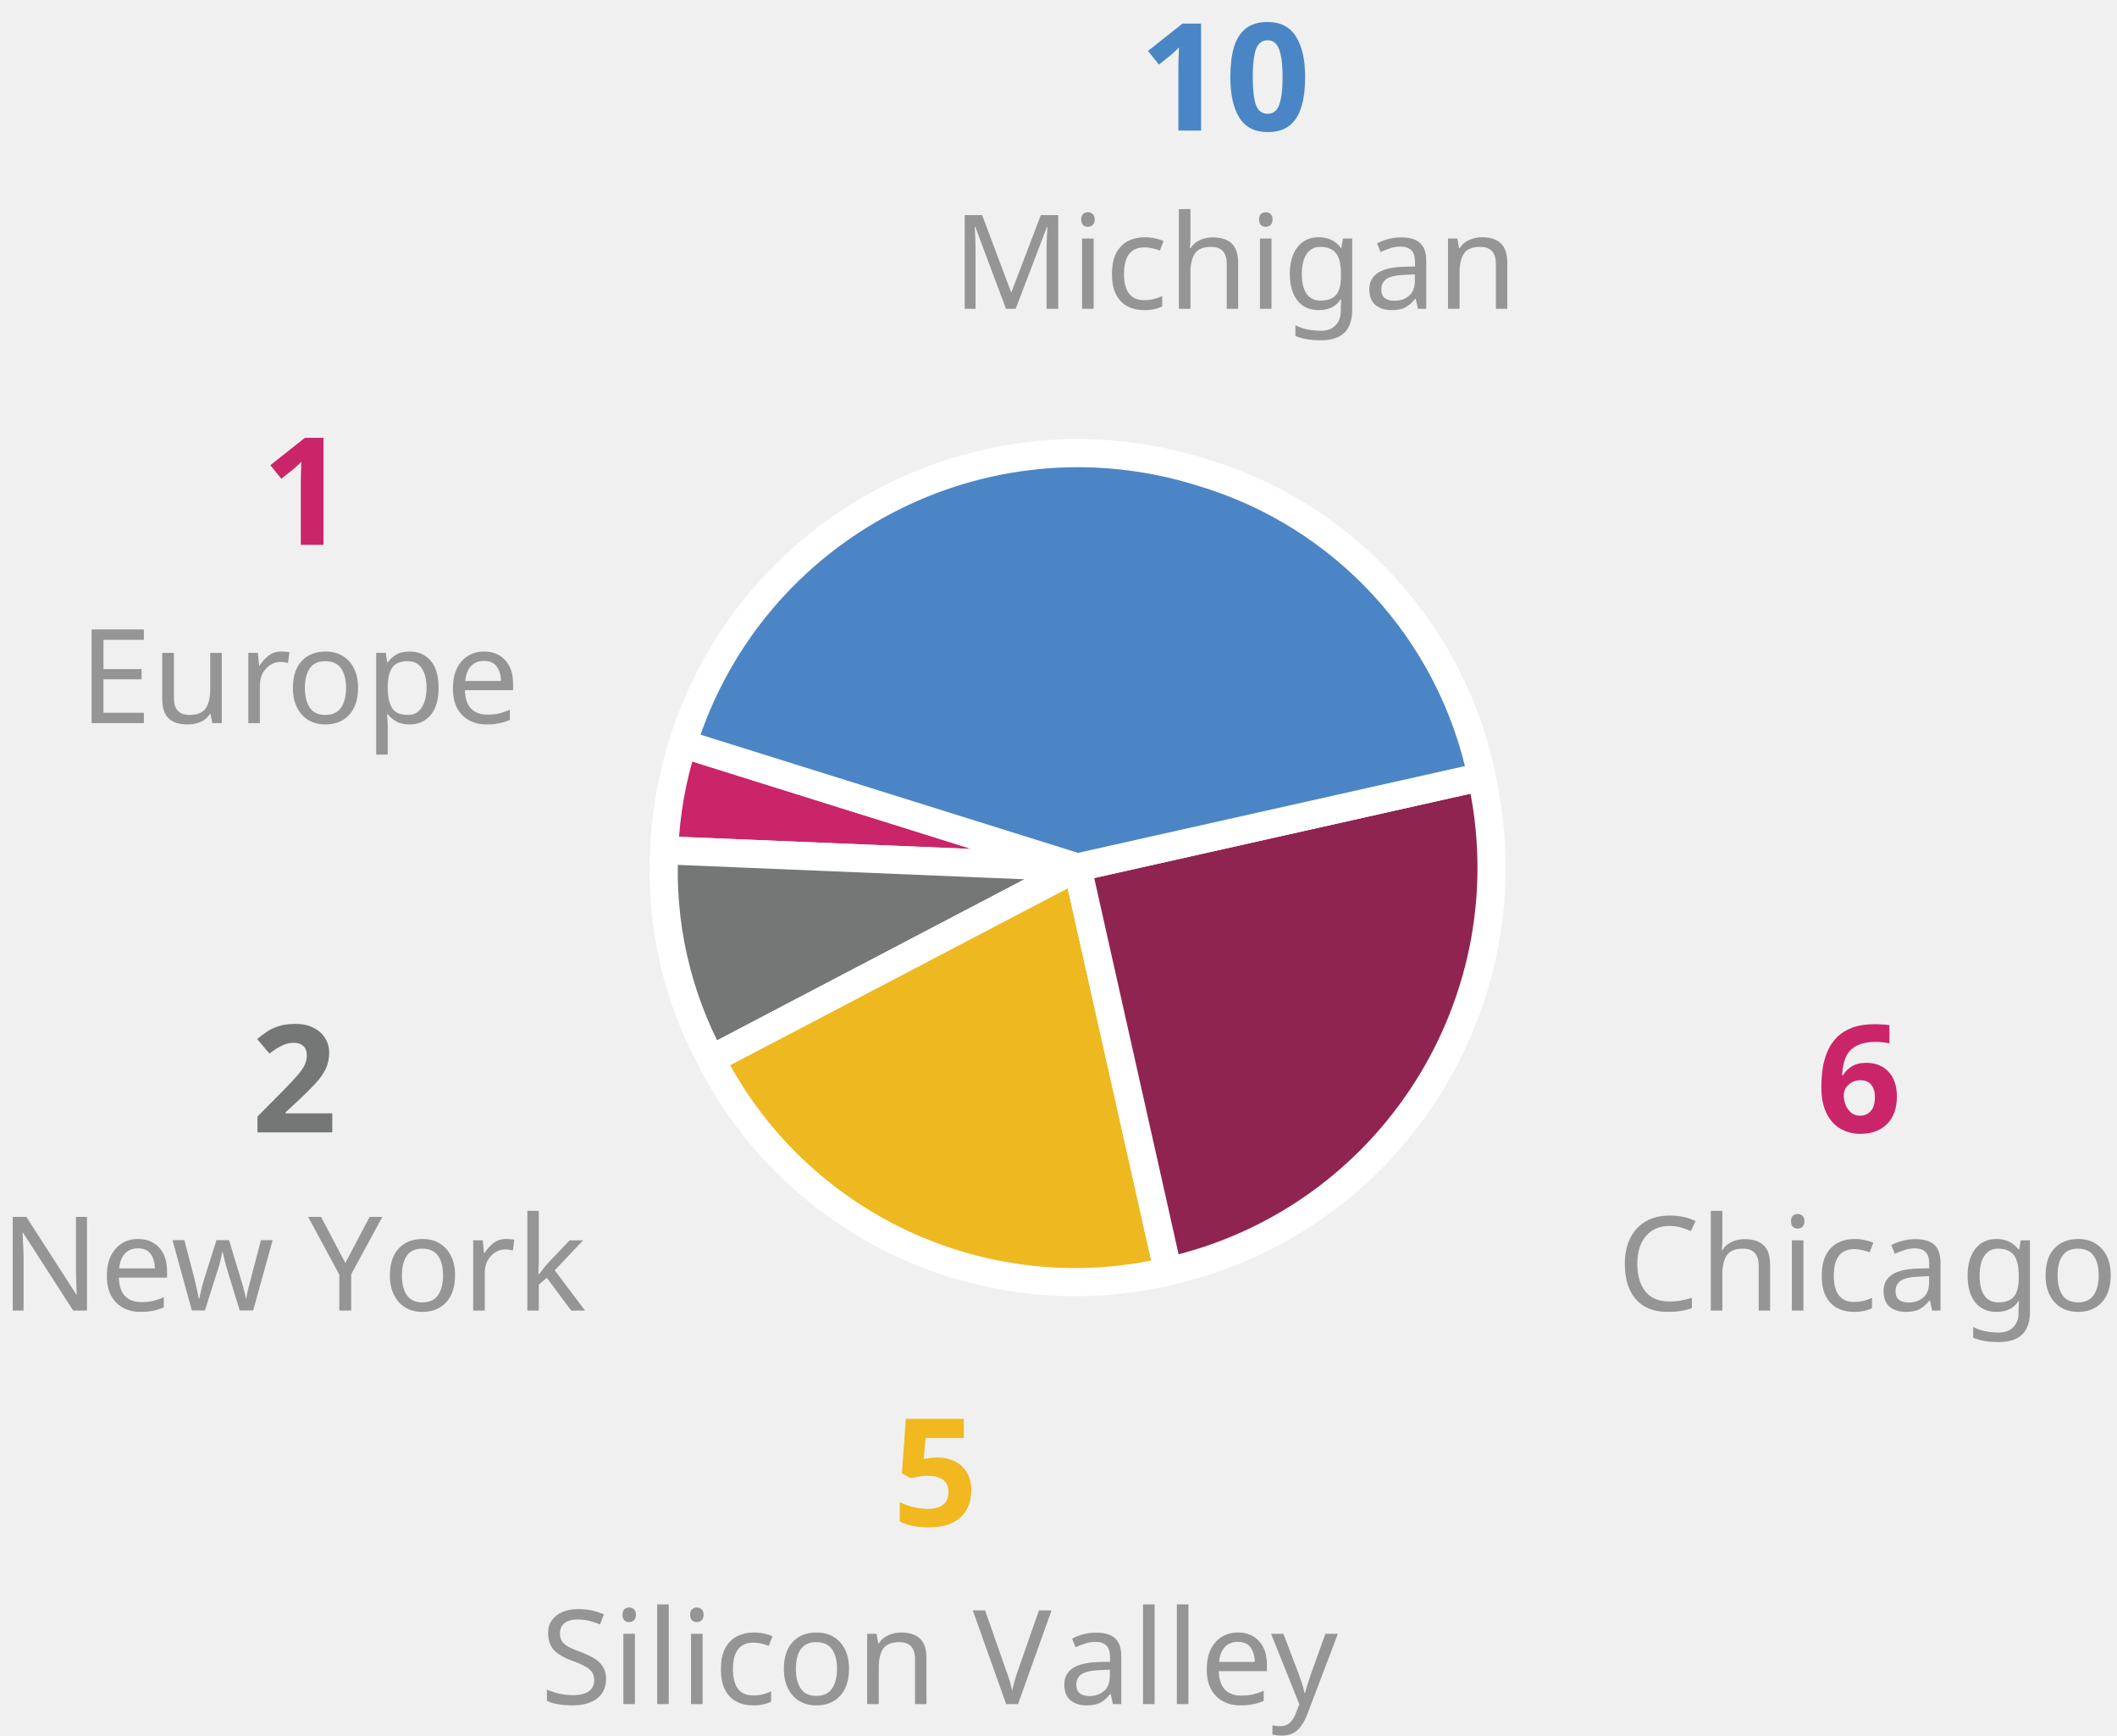
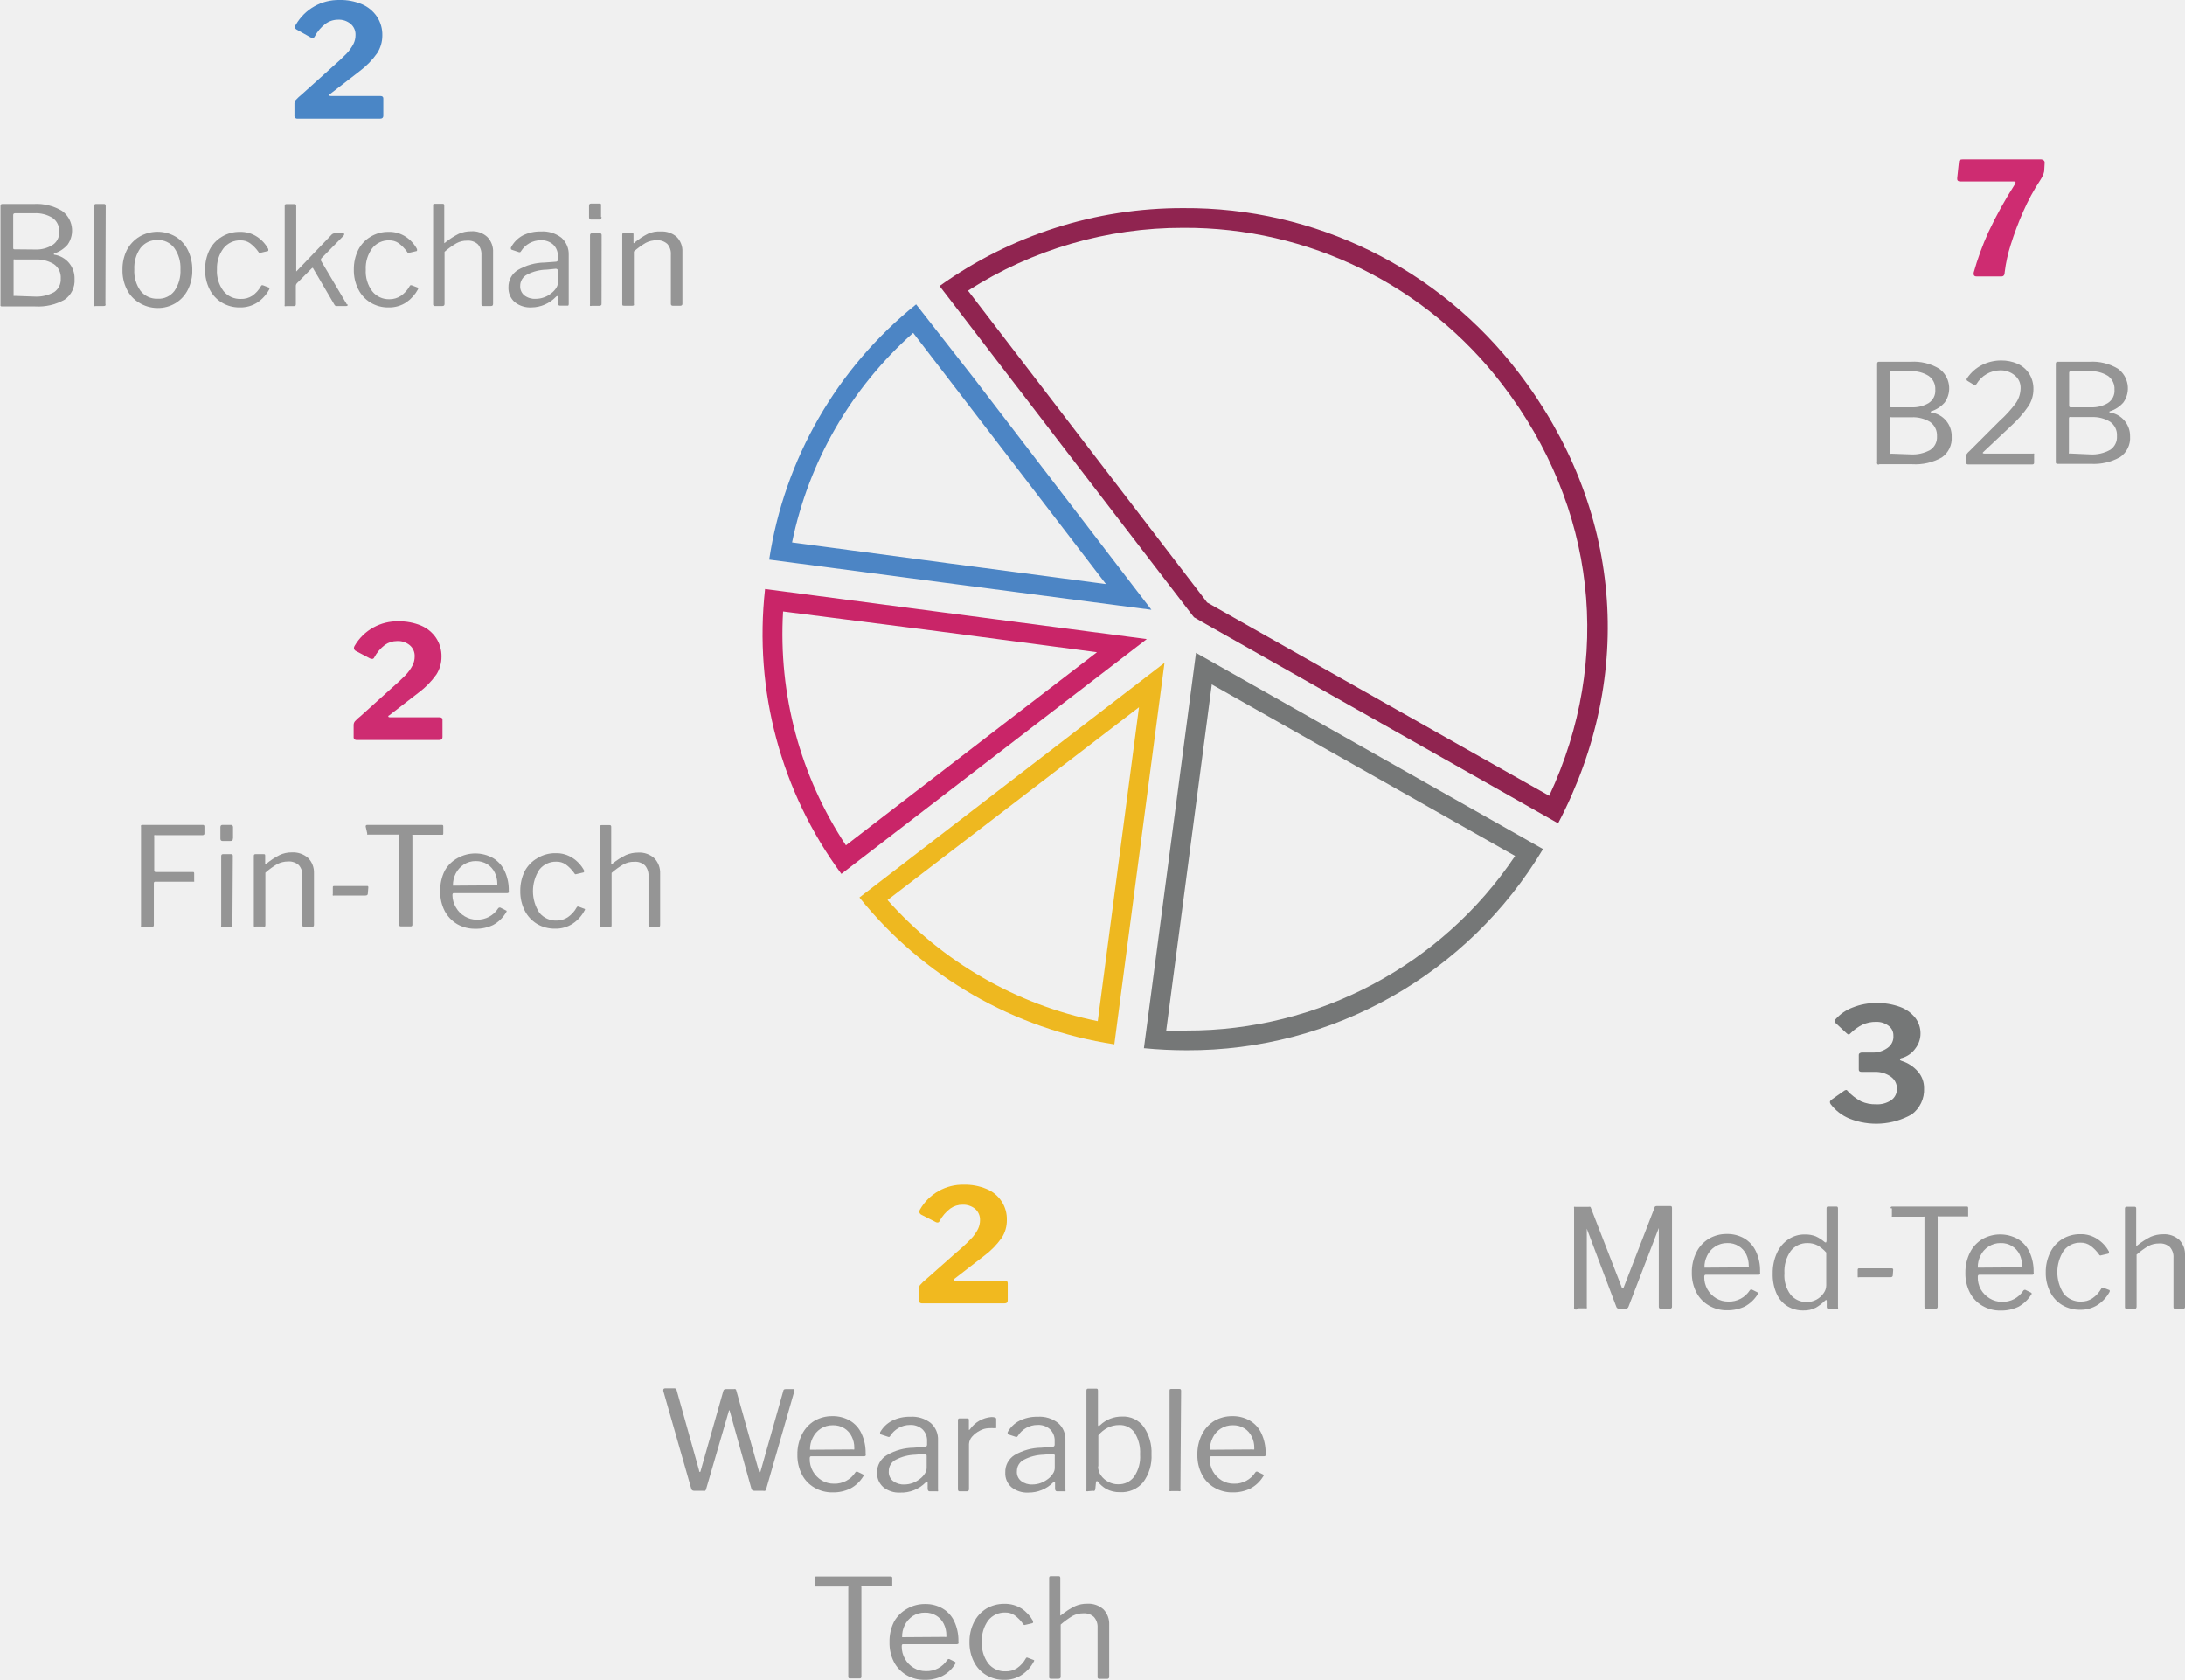
- <svg xmlns="http://www.w3.org/2000/svg" viewBox="0 0 225.96 185.23">
+ <svg xmlns="http://www.w3.org/2000/svg" viewBox="0 0 221.57 170.34">
  <defs>
-     <style>.cls-1{fill:#c92568;}.cls-1,.cls-2,.cls-3,.cls-4,.cls-5{stroke:#fff;stroke-miterlimit:10;stroke-width:3px;}.cls-11,.cls-2{fill:#757777;}.cls-3{fill:#eeb820;}.cls-4{fill:#902450;}.cls-5{fill:#4c85c5;}.cls-11,.cls-13,.cls-6,.cls-7,.cls-8,.cls-9{isolation:isolate;}.cls-11,.cls-13,.cls-7,.cls-9{font-size:16px;font-family:LibreFranklin-Bold, Libre Franklin;font-weight:700;}.cls-7{fill:#4a86c6;}.cls-8{font-size:14px;fill:#959595;font-family:LibreFranklin-Regular, Libre Franklin;}.cls-9{fill:#ca2569;}.cls-10{letter-spacing:-0.01em;}.cls-12{letter-spacing:-0.11em;}.cls-13{fill:#f1b91f;}.cls-14{letter-spacing:-0.06em;}.cls-15{letter-spacing:-0.01em;}</style>
+     <style>.cls-1{fill:#4c85c5;}.cls-2{fill:#c92568;}.cls-3{fill:#eeb820;}.cls-4{fill:#757777;}.cls-5{fill:#902450;}.cls-6{fill:#4a86c6;}.cls-7{fill:#959595;}.cls-8{fill:#ce2c71;}.cls-9{fill:#f1b91f;}</style>
  </defs>
  <g id="Layer_2" data-name="Layer 2">
    <g id="Layer_1-2" data-name="Layer 1">
-       <path class="cls-1" d="M115,92.58,70.9,90.75a41.79,41.79,0,0,1,2-11.36Z" />
-       <path class="cls-2" d="M115,92.58,75.9,113.07a42.3,42.3,0,0,1-5-22.32Z" />
-       <path class="cls-3" d="M115,92.58l9.67,43.11A43.61,43.61,0,0,1,75.9,113.07Z" />
-       <path class="cls-4" d="M115,92.58l43.12-9.67a44.18,44.18,0,0,1-33.45,52.78h0Z" />
-       <path class="cls-5" d="M115,92.58,72.87,79.39a44.19,44.19,0,0,1,55.36-29,43.1,43.1,0,0,1,29.93,32.51Z" />
-       <g class="cls-6">
-         <text class="cls-7" transform="translate(121.59 13.94)">10</text>
-         <text class="cls-8" transform="translate(101.61 32.96)">Michigan</text>
-       </g>
-       <g class="cls-6">
-         <text class="cls-9" transform="translate(27.92 58.15)">1</text>
-         <text class="cls-8" transform="translate(8.42 77.18)">Eu<tspan class="cls-10" x="16.9" y="0">r</tspan>
-           <tspan x="22.08" y="0">ope</tspan>
-         </text>
-       </g>
-       <g class="cls-6">
-         <text class="cls-11" transform="translate(26.84 120.86)">2</text>
-         <text class="cls-8" transform="translate(0 139.88)">New <tspan class="cls-12" x="32.89" y="0">Y</tspan>
-           <tspan x="40.85" y="0">ork</tspan>
-         </text>
-       </g>
-       <g class="cls-6">
-         <text class="cls-13" transform="translate(95.25 162.86)">5</text>
-         <text class="cls-8" transform="translate(57.66 181.88)">Silicon <tspan class="cls-14" x="46.17" y="0">V</tspan>
-           <tspan x="55.3" y="0">alley</tspan>
-         </text>
-       </g>
-       <g class="cls-6">
-         <text class="cls-9" transform="translate(193.84 120.86)">6</text>
-         <text class="cls-8" transform="translate(172.57 139.88)">Chica<tspan class="cls-15" x="36.68" y="0">g</tspan>
-           <tspan x="45" y="0">o</tspan>
-         </text>
-       </g>
+       <path class="cls-1" d="M92.6,33.75l4.47,5.82,15.08,19.65L96,57.09,80.32,55A38.9,38.9,0,0,1,92.6,33.75m.3-2.89A41.1,41.1,0,0,0,78,56.74l17.76,2.34,21,2.75-18-23.48L92.9,30.86Z" />
+       <path class="cls-2" d="M79.41,62,95.08,64l16.16,2.13L103.6,72,85.78,85.71A38.84,38.84,0,0,1,79.41,62m-1.83-2.25a41,41,0,0,0,7.74,28.86l19.5-15,11.47-8.81-21-2.75L77.58,59.72Z" />
+       <path class="cls-2" d="M95.34,62.05l21,2.75-21-2.75Zm21,2.75-11.47,8.81,11.47-8.81Z" />
+       <path class="cls-3" d="M115.5,71.71l-4.18,31.83A38.86,38.86,0,0,1,90,91.26L115.5,71.71m2.62-4.53L87.15,91A41.06,41.06,0,0,0,113,105.89l5.09-38.71Z" />
+       <path class="cls-4" d="M122.87,69.39l30.77,17.4a40,40,0,0,1-33.31,17.7c-.68,0-1.37,0-2.07,0l4.61-35m-1.6-3.2L116,106.28c1.45.14,2.9.21,4.33.21a41.92,41.92,0,0,0,36.14-20.4l-35.2-19.9Z" />
+       <path class="cls-2" d="M121.27,66.19,116,106.28Z" />
+       <path class="cls-5" d="M120,23.1A40.43,40.43,0,0,1,152.35,39c9.5,12.38,11.22,27.82,4.75,41.69l-5.48-3.09L123.77,61.86l-1.09-.62-.27-.15-.47-.62-23.78-31A40.28,40.28,0,0,1,120,23.1m0-2A42.24,42.24,0,0,0,95.28,29l25.07,32.65.53.69.2.25h0l.61.35,1.09.62,27.86,15.75L158,83.48c7.91-15.08,6.45-32.05-4-45.69A42.39,42.39,0,0,0,120,21.1Z" />
+       <path class="cls-6" d="M33.57,6.9c.7-.61,1.22-1.1,1.57-1.46a4.37,4.37,0,0,0,.71-1,2,2,0,0,0,.2-.89,1.4,1.4,0,0,0-.51-1.14A1.86,1.86,0,0,0,34.27,2,2.14,2.14,0,0,0,33,2.42a3.92,3.92,0,0,0-1.09,1.29.21.21,0,0,1-.21.13.49.49,0,0,1-.23-.06L30.08,3a.34.34,0,0,1-.19-.29A.43.43,0,0,1,30,2.51,5,5,0,0,1,34.43,0,5.57,5.57,0,0,1,36.7.43a3.49,3.49,0,0,1,1.52,1.25,3.33,3.33,0,0,1,.55,1.92,3.31,3.31,0,0,1-.52,1.79,8.11,8.11,0,0,1-1.79,1.83l-3,2.32c-.06,0-.09.08-.09.11s.06.08.19.08h5c.21,0,.31.08.31.25v1.76c0,.19-.11.29-.32.29H30.22a.39.39,0,0,1-.28-.07.33.33,0,0,1-.08-.26V10.46a.55.55,0,0,1,.12-.31,5.44,5.44,0,0,1,.61-.57Z" />
+       <path class="cls-7" d="M.05,31a.17.17,0,0,1,0-.12v-10c0-.13.06-.2.18-.2H3.42a5,5,0,0,1,2.87.7,2.47,2.47,0,0,1,.57,3.42,3,3,0,0,1-1.39.91.06.06,0,0,0,0,.06s0,0,0,.05a2.41,2.41,0,0,1,2.09,2.48,2.34,2.34,0,0,1-1,2.08,5.43,5.43,0,0,1-3,.69H.17A.13.13,0,0,1,.05,31Zm3.55-5.7a3.1,3.1,0,0,0,1.66-.42A1.48,1.48,0,0,0,6,23.49a1.6,1.6,0,0,0-.67-1.4,3.24,3.24,0,0,0-1.86-.47H1.53c-.12,0-.19.06-.19.17v3.3c0,.13,0,.19.13.19Zm-.16,4.77a3.73,3.73,0,0,0,2.05-.45,1.55,1.55,0,0,0,.67-1.38,1.63,1.63,0,0,0-.7-1.46,3.33,3.33,0,0,0-1.86-.47H1.54a.3.3,0,0,0-.16,0,.2.2,0,0,0,0,.13v3.41a.28.28,0,0,0,0,.15.11.11,0,0,0,.1,0Z" />
+       <path class="cls-7" d="M10.69,30.79a.27.27,0,0,1,0,.19.32.32,0,0,1-.2.05H9.71a.22.22,0,0,1-.16,0,.21.21,0,0,1,0-.15v-10c0-.13.06-.2.17-.2h.84c.11,0,.16.07.16.19Z" />
+       <path class="cls-7" d="M14.1,30.69a3.24,3.24,0,0,1-1.24-1.35,4.24,4.24,0,0,1-.44-2,4.34,4.34,0,0,1,.45-2A3.51,3.51,0,0,1,14.13,24a3.65,3.65,0,0,1,3.69,0,3.32,3.32,0,0,1,1.24,1.38,4.43,4.43,0,0,1,.44,2,4.21,4.21,0,0,1-.45,2,3.35,3.35,0,0,1-1.25,1.36,3.45,3.45,0,0,1-1.84.49A3.58,3.58,0,0,1,14.1,30.69Zm3.59-1.19a3.53,3.53,0,0,0,.61-2.18,3.47,3.47,0,0,0-.63-2.18,2,2,0,0,0-1.7-.8,2.08,2.08,0,0,0-1.72.8,3.47,3.47,0,0,0-.63,2.18,3.4,3.4,0,0,0,.63,2.17,2.1,2.1,0,0,0,1.74.8A2,2,0,0,0,17.69,29.5Z" />
+       <path class="cls-7" d="M26.06,24a3.41,3.41,0,0,1,1.15,1.26l0,.11c0,.06,0,.09-.1.1l-.77.18,0,0s-.09,0-.14-.12a3.8,3.8,0,0,0-.86-.88,1.6,1.6,0,0,0-.94-.28,2.11,2.11,0,0,0-1.74.81A3.36,3.36,0,0,0,22,27.32a3.33,3.33,0,0,0,.66,2.19,2.15,2.15,0,0,0,1.75.8A2,2,0,0,0,25.57,30a2.92,2.92,0,0,0,.9-1,.19.19,0,0,1,.08-.08l.1,0,.6.23q.11,0,.06.18a3.71,3.71,0,0,1-1.19,1.33,3.13,3.13,0,0,1-1.81.51,3.4,3.4,0,0,1-1.82-.49,3.31,3.31,0,0,1-1.24-1.35,4.26,4.26,0,0,1-.45-2,4.36,4.36,0,0,1,.45-2A3.29,3.29,0,0,1,22.5,24a3.4,3.4,0,0,1,1.82-.49A3,3,0,0,1,26.06,24Z" />
+       <path class="cls-7" d="M35.26,30.91q0,.12-.15.12h-1A.29.29,0,0,1,34,31a.42.42,0,0,1-.11-.14l-2.12-3.62a.11.11,0,0,0-.06-.08.12.12,0,0,0-.1.05l-1.49,1.5A.4.4,0,0,0,30,29v1.8c0,.1,0,.16-.05.19a.32.32,0,0,1-.2.05h-.71a.25.25,0,0,1-.17,0,.21.21,0,0,1,0-.15v-10c0-.13.05-.2.15-.2h.86c.11,0,.16.07.16.19v6.49c0,.1,0,.14,0,.14s.06,0,.1-.08l3.45-3.6a.45.45,0,0,1,.3-.17h.85c.11,0,.17,0,.17.1a.35.35,0,0,1-.1.17l-2.21,2.25a.28.28,0,0,0-.06.13.25.25,0,0,0,0,.11l2.63,4.44S35.26,30.86,35.26,30.91Z" />
+       <path class="cls-7" d="M41.14,24a3.41,3.41,0,0,1,1.15,1.26l0,.11c0,.06,0,.09-.1.1l-.77.18,0,0s-.09,0-.14-.12a4,4,0,0,0-.86-.88,1.63,1.63,0,0,0-.95-.28,2.1,2.1,0,0,0-1.73.81,3.36,3.36,0,0,0-.65,2.17,3.33,3.33,0,0,0,.66,2.19,2.15,2.15,0,0,0,1.75.8A2.07,2.07,0,0,0,40.65,30a2.92,2.92,0,0,0,.9-1,.19.19,0,0,1,.08-.08l.1,0,.6.23q.11,0,.06.18a3.8,3.8,0,0,1-1.19,1.33,3.13,3.13,0,0,1-1.81.51,3.4,3.4,0,0,1-1.82-.49,3.31,3.31,0,0,1-1.24-1.35,4.26,4.26,0,0,1-.45-2,4.36,4.36,0,0,1,.45-2A3.23,3.23,0,0,1,37.58,24a3.39,3.39,0,0,1,1.81-.49A3,3,0,0,1,41.14,24Z" />
+       <path class="cls-7" d="M43.92,30.85v-10c0-.13,0-.19.15-.19h.83c.1,0,.15.06.15.17v3.74c0,.1,0,.12.12,0a7.75,7.75,0,0,1,1.36-.87,3.16,3.16,0,0,1,1.24-.25,2.21,2.21,0,0,1,1.65.58A2.07,2.07,0,0,1,50,25.6v5.21c0,.15-.06.22-.21.22H49a.16.16,0,0,1-.18-.18v-5a1.53,1.53,0,0,0-.36-1.08,1.45,1.45,0,0,0-1.1-.37,2.15,2.15,0,0,0-1.07.26,7.61,7.61,0,0,0-1.21.87v5.29c0,.14-.07.21-.22.21H44.1A.16.16,0,0,1,43.92,30.85Z" />
+       <path class="cls-7" d="M53.9,31.17a2.5,2.5,0,0,1-1.72-.55,1.89,1.89,0,0,1-.62-1.48,2,2,0,0,1,.95-1.76,5.48,5.48,0,0,1,2.73-.76l1.09-.08q.24,0,.24-.21V26a1.56,1.56,0,0,0-.47-1.2,1.78,1.78,0,0,0-1.27-.44,2.35,2.35,0,0,0-2,1.12.19.19,0,0,1-.09.09s-.06,0-.11,0l-.75-.25a.1.1,0,0,1-.07-.1.27.27,0,0,1,0-.12A2.92,2.92,0,0,1,53,23.88a3.9,3.9,0,0,1,1.84-.41,3.08,3.08,0,0,1,2.1.64,2.23,2.23,0,0,1,.73,1.76v4.95a.23.23,0,0,1-.05.17s-.07,0-.15,0h-.7c-.11,0-.18-.07-.19-.22l0-.65c0-.06,0-.1-.07-.1a.24.24,0,0,0-.13.07A3.46,3.46,0,0,1,53.9,31.17Zm2.46-3.92-.91.09a4.47,4.47,0,0,0-2,.5,1.29,1.29,0,0,0-.7,1.16,1.17,1.17,0,0,0,.42.95,1.73,1.73,0,0,0,1.14.35,2.55,2.55,0,0,0,.86-.15,2.34,2.34,0,0,0,.74-.42,2.09,2.09,0,0,0,.5-.54,1.1,1.1,0,0,0,.17-.55V27.48C56.57,27.33,56.5,27.25,56.36,27.25Z" />
+       <path class="cls-7" d="M61,22a.28.28,0,0,1-.06.2.24.24,0,0,1-.19.06h-.81q-.21,0-.21-.24V20.87c0-.15.06-.23.19-.23h.89a.2.2,0,0,1,.14.06.25.25,0,0,1,0,.15V22Zm0,8.77c0,.1,0,.16-.06.19a.32.32,0,0,1-.2.05H60a.25.25,0,0,1-.17,0,.21.21,0,0,1,0-.15v-7c0-.13.06-.2.17-.2h.85c.11,0,.16.06.16.19Z" />
+       <path class="cls-7" d="M63.1,30.85V23.79q0-.18.15-.18h.84a.13.13,0,0,1,.15.15v.82c0,.1.05.11.13,0a7.16,7.16,0,0,1,1.34-.88A2.79,2.79,0,0,1,67,23.47,2.27,2.27,0,0,1,68.6,24a2,2,0,0,1,.6,1.54v5.23A.19.19,0,0,1,69,31h-.78a.17.17,0,0,1-.19-.18v-5a1.51,1.51,0,0,0-.35-1.08,1.47,1.47,0,0,0-1.1-.38,2.37,2.37,0,0,0-1.09.26,7.52,7.52,0,0,0-1.21.88v5.29a.23.23,0,0,1,0,.16.22.22,0,0,1-.16.05h-.77C63.16,31,63.1,31,63.1,30.85Z" />
+       <path class="cls-8" d="M39.57,69.9c.7-.61,1.22-1.1,1.57-1.46a4.37,4.37,0,0,0,.71-1,2,2,0,0,0,.2-.89,1.4,1.4,0,0,0-.51-1.14A1.86,1.86,0,0,0,40.27,65a2.14,2.14,0,0,0-1.24.39,3.92,3.92,0,0,0-1.09,1.29.21.21,0,0,1-.21.13.49.49,0,0,1-.23-.06L36.08,66a.34.34,0,0,1-.19-.29.43.43,0,0,1,.08-.24A5,5,0,0,1,40.43,63a5.74,5.74,0,0,1,2.27.43,3.49,3.49,0,0,1,1.52,1.25,3.35,3.35,0,0,1,.55,1.92,3.31,3.31,0,0,1-.52,1.79,8.11,8.11,0,0,1-1.79,1.83l-3,2.32c-.06,0-.09.08-.09.11s.06.08.19.08h5c.21,0,.31.08.31.25v1.76c0,.19-.11.29-.32.29H36.22a.39.39,0,0,1-.28-.07.33.33,0,0,1-.08-.26V73.46a.55.55,0,0,1,.12-.31,4.78,4.78,0,0,1,.61-.56Z" />
+       <path class="cls-7" d="M14.43,83.64h6.16c.09,0,.14.06.14.16v.71c0,.11-.06.17-.19.17H15.78a.22.22,0,0,0-.14,0,.23.23,0,0,0,0,.14v3.44a.14.14,0,0,0,.16.16h3.73c.11,0,.16,0,.16.14v.74a.12.12,0,0,1,0,.1s-.06,0-.12,0H15.76a.14.14,0,0,0-.16.16v4.24c0,.12-.06.18-.19.18h-.95a.22.22,0,0,1-.16,0,.27.27,0,0,1,0-.15v-10C14.26,83.71,14.31,83.64,14.43,83.64Z" />
+       <path class="cls-7" d="M23.62,85a.36.36,0,0,1-.05.21.27.27,0,0,1-.2.06h-.81q-.21,0-.21-.24V83.87c0-.15.07-.23.2-.23h.88a.18.18,0,0,1,.14.06.2.2,0,0,1,.06.15V85Zm-.05,8.78c0,.1,0,.16-.06.19a.31.31,0,0,1-.19,0H22.6a.25.25,0,0,1-.17,0,.28.28,0,0,1,0-.16v-7c0-.13.06-.2.17-.2h.85c.11,0,.16.06.16.18Z" />
+       <path class="cls-7" d="M25.74,93.85V86.79q0-.18.15-.18h.84c.11,0,.16,0,.16.15v.82c0,.1,0,.11.12,0a7.16,7.16,0,0,1,1.34-.88,2.79,2.79,0,0,1,1.24-.27,2.31,2.31,0,0,1,1.66.57,2.08,2.08,0,0,1,.59,1.54v5.23c0,.15-.07.22-.21.22h-.78a.17.17,0,0,1-.19-.18v-5a1.5,1.5,0,0,0-.35-1.08,1.47,1.47,0,0,0-1.1-.38,2.4,2.4,0,0,0-1.09.26,7.52,7.52,0,0,0-1.21.88v5.29c0,.08,0,.13-.05.16a.22.22,0,0,1-.16,0h-.77C25.8,94,25.74,94,25.74,93.85Z" />
+       <path class="cls-7" d="M37.3,90.6c0,.13-.08.2-.24.2H33.89a.18.18,0,0,1-.14,0,.14.14,0,0,1,0-.13V90c0-.11,0-.16.13-.16h3.33c.1,0,.14,0,.14.14Z" />
+       <path class="cls-7" d="M37.08,83.8c0-.11.05-.16.17-.16h7.53c.11,0,.17,0,.17.16v.73a.13.13,0,0,1-.05.11s-.07,0-.12,0H41.94a.17.17,0,0,0-.12,0,.12.12,0,0,0,0,.11v9c0,.12-.05.18-.17.18h-1c-.12,0-.17-.06-.17-.18v-9a.19.19,0,0,0,0-.13.16.16,0,0,0-.11,0h-3a.24.24,0,0,1-.13,0,.12.12,0,0,1,0-.11Z" />
+       <path class="cls-7" d="M46.23,92a2.43,2.43,0,0,0,.89.91,2.37,2.37,0,0,0,1.23.34,2.48,2.48,0,0,0,2.18-1.17s.07-.06.1-.06a.2.2,0,0,1,.1,0l.59.3c.07,0,.08.11,0,.19A3.38,3.38,0,0,1,50,93.79a4,4,0,0,1-1.8.38,3.62,3.62,0,0,1-1.84-.47,3.42,3.42,0,0,1-1.27-1.34,4.21,4.21,0,0,1-.45-2,4.46,4.46,0,0,1,.46-2.08A3.28,3.28,0,0,1,46.41,87a3.68,3.68,0,0,1,3.58,0,3,3,0,0,1,1.18,1.31,4.45,4.45,0,0,1,.42,2v0a.34.34,0,0,1,0,.19s-.08.06-.16.06H46q-.12,0-.12.21A2.46,2.46,0,0,0,46.23,92Zm4-2.23a.43.43,0,0,0,.2,0s0-.08,0-.16a2.58,2.58,0,0,0-.26-1.14,2.1,2.1,0,0,0-.75-.84,2.15,2.15,0,0,0-1.16-.32,2.19,2.19,0,0,0-1.25.36,2.4,2.4,0,0,0-.81.92,2.65,2.65,0,0,0-.27,1.21Z" />
+       <path class="cls-7" d="M58.07,87a3.44,3.44,0,0,1,1.16,1.26l0,.11a.09.09,0,0,1-.09.1l-.77.18,0,0s-.09,0-.14-.12a3.8,3.8,0,0,0-.86-.88,1.6,1.6,0,0,0-.94-.28,2.11,2.11,0,0,0-1.74.81,4,4,0,0,0,0,4.36,2.15,2.15,0,0,0,1.75.8A2,2,0,0,0,57.58,93a2.92,2.92,0,0,0,.9-1,.16.16,0,0,1,.09-.08l.09,0,.61.23c.06,0,.08.09,0,.18a3.6,3.6,0,0,1-1.19,1.32,3.12,3.12,0,0,1-1.8.51,3.46,3.46,0,0,1-1.82-.48,3.33,3.33,0,0,1-1.25-1.35,4.26,4.26,0,0,1-.45-2,4.43,4.43,0,0,1,.45-2A3.32,3.32,0,0,1,54.51,87a3.43,3.43,0,0,1,1.82-.49A3,3,0,0,1,58.07,87Z" />
+       <path class="cls-7" d="M60.85,93.85v-10c0-.12,0-.19.15-.19h.83c.1,0,.15.06.15.17v3.74c0,.1,0,.12.13,0a7.08,7.08,0,0,1,1.36-.87,3.07,3.07,0,0,1,1.23-.25,2.24,2.24,0,0,1,1.66.58,2.11,2.11,0,0,1,.58,1.55v5.21c0,.15-.07.22-.21.22h-.79a.16.16,0,0,1-.18-.18v-5a1.53,1.53,0,0,0-.35-1.07,1.43,1.43,0,0,0-1.1-.38,2.18,2.18,0,0,0-1.08.26,7.61,7.61,0,0,0-1.21.87v5.29C62,94,62,94,61.8,94H61A.16.16,0,0,1,60.85,93.85Z" />
+       <path class="cls-9" d="M96.9,127.06a19.91,19.91,0,0,0,1.57-1.45,4.06,4.06,0,0,0,.71-1,2.07,2.07,0,0,0,.2-.89,1.46,1.46,0,0,0-.5-1.15,1.93,1.93,0,0,0-1.27-.42,2.12,2.12,0,0,0-1.24.39,3.94,3.94,0,0,0-1.1,1.29.2.2,0,0,1-.21.13.38.38,0,0,1-.22-.07l-1.43-.73a.38.38,0,0,1-.19-.29.52.52,0,0,1,.08-.24,5,5,0,0,1,4.47-2.51,5.56,5.56,0,0,1,2.26.43,3.3,3.3,0,0,1,2.07,3.17,3.23,3.23,0,0,1-.52,1.79,8,8,0,0,1-1.78,1.82l-3,2.32c-.07.05-.1.08-.1.12s.07.08.19.08h5c.2,0,.3.08.3.25v1.76c0,.19-.1.29-.32.29H93.56a.42.42,0,0,1-.29-.07.38.38,0,0,1-.08-.27v-1.23a.51.51,0,0,1,.13-.31,4.33,4.33,0,0,1,.6-.57Z" />
+       <path class="cls-7" d="M80.55,140.88a.22.22,0,0,1,0,.18L77.69,151a.26.26,0,0,1-.1.16.41.41,0,0,1-.21,0h-.85c-.18,0-.29-.06-.33-.2L74,143.07c0-.11-.06-.1-.09,0L71.6,151a.26.26,0,0,1-.1.16.41.41,0,0,1-.21,0h-.87c-.18,0-.28-.06-.32-.2l-2.84-9.93a.24.24,0,0,1,0-.08q0-.18.21-.18h.9a.22.22,0,0,1,.24.17l2.28,8.15c0,.1,0,.15.08.15s.07-.05.09-.14L73.36,141a.24.24,0,0,1,.25-.15h.8a.29.29,0,0,1,.17,0,.22.22,0,0,1,.08.13l2.3,8.19c0,.08.05.12.08.12s.06,0,.09-.12L79.44,141c0-.1.1-.15.23-.15h.7A.22.22,0,0,1,80.55,140.88Z" />
+       <path class="cls-7" d="M82.44,149.2a2.59,2.59,0,0,0,.89.91,2.39,2.39,0,0,0,1.23.33,2.49,2.49,0,0,0,2.19-1.16.14.14,0,0,1,.09-.06.13.13,0,0,1,.1,0l.59.29a.12.12,0,0,1,0,.2,3.35,3.35,0,0,1-1.3,1.22,3.93,3.93,0,0,1-1.81.39,3.52,3.52,0,0,1-1.83-.48,3.2,3.2,0,0,1-1.27-1.33,4.21,4.21,0,0,1-.46-2,4.4,4.4,0,0,1,.47-2.08,3.35,3.35,0,0,1,1.26-1.37,3.56,3.56,0,0,1,1.81-.47,3.44,3.44,0,0,1,1.78.45,2.91,2.91,0,0,1,1.18,1.31,4.57,4.57,0,0,1,.42,2v.06a.34.34,0,0,1,0,.19.21.21,0,0,1-.17.06H82.24c-.09,0-.13.07-.13.21A2.49,2.49,0,0,0,82.44,149.2Zm4-2.23a.38.38,0,0,0,.19,0s0-.08,0-.17a2.45,2.45,0,0,0-.26-1.14,2,2,0,0,0-.75-.84,2.12,2.12,0,0,0-1.16-.31,2.22,2.22,0,0,0-1.24.35,2.27,2.27,0,0,0-.81.93,2.52,2.52,0,0,0-.27,1.21Z" />
+       <path class="cls-7" d="M91.28,151.34a2.51,2.51,0,0,1-1.71-.55,1.87,1.87,0,0,1-.63-1.48,2,2,0,0,1,1-1.77,5.53,5.53,0,0,1,2.74-.75l1.09-.09c.16,0,.24-.08.24-.21v-.37a1.57,1.57,0,0,0-.47-1.2,1.77,1.77,0,0,0-1.27-.44,2.38,2.38,0,0,0-2,1.12.24.24,0,0,1-.08.09.14.14,0,0,1-.11,0l-.76-.25a.1.1,0,0,1-.07-.1.27.27,0,0,1,0-.12,2.92,2.92,0,0,1,1.2-1.16,3.93,3.93,0,0,1,1.84-.41,3.05,3.05,0,0,1,2.1.64,2.19,2.19,0,0,1,.73,1.75v5a.25.25,0,0,1,0,.17.28.28,0,0,1-.16,0h-.7c-.11,0-.17-.08-.19-.23l0-.64c0-.07,0-.1-.07-.1a.19.19,0,0,0-.13.07A3.46,3.46,0,0,1,91.28,151.34Zm2.47-3.92-.91.08a4.59,4.59,0,0,0-2,.51,1.28,1.28,0,0,0-.71,1.16,1.15,1.15,0,0,0,.43,1,1.74,1.74,0,0,0,1.14.35,2.5,2.5,0,0,0,.85-.15,2.8,2.8,0,0,0,.74-.42,2.09,2.09,0,0,0,.5-.54,1.05,1.05,0,0,0,.18-.55v-1.17C94,147.49,93.89,147.42,93.75,147.42Z" />
+       <path class="cls-7" d="M97.14,151V144q0-.18.15-.18h.81a.13.13,0,0,1,.15.15v.91c0,.06,0,.09,0,.1s.07,0,.11-.06a2.93,2.93,0,0,1,2.17-1.24c.32,0,.49.06.49.18v.84c0,.1,0,.13-.13.11a5.27,5.27,0,0,0-.63,0,2,2,0,0,0-.88.24,2.58,2.58,0,0,0-.8.61,1.23,1.23,0,0,0-.32.77V151a.19.19,0,0,1-.21.21h-.77C97.2,151.2,97.14,151.14,97.14,151Z" />
+       <path class="cls-7" d="M104.28,151.34a2.54,2.54,0,0,1-1.72-.55,1.86,1.86,0,0,1-.62-1.48,2,2,0,0,1,.94-1.77,5.53,5.53,0,0,1,2.74-.75l1.09-.09c.16,0,.24-.08.24-.21v-.37a1.57,1.57,0,0,0-.47-1.2,1.75,1.75,0,0,0-1.27-.44,2.35,2.35,0,0,0-2,1.12.25.25,0,0,1-.09.09.15.15,0,0,1-.11,0l-.76-.25a.11.11,0,0,1-.07-.1.33.33,0,0,1,0-.12,2.83,2.83,0,0,1,1.19-1.16,3.93,3.93,0,0,1,1.84-.41,3.05,3.05,0,0,1,2.1.64,2.19,2.19,0,0,1,.73,1.75v5a.25.25,0,0,1,0,.17.27.27,0,0,1-.15,0h-.7c-.12,0-.18-.08-.2-.23l0-.64c0-.07,0-.1-.07-.1a.17.17,0,0,0-.12.07A3.5,3.5,0,0,1,104.28,151.34Zm2.46-3.92-.91.08a4.59,4.59,0,0,0-2,.51,1.3,1.3,0,0,0-.71,1.16,1.15,1.15,0,0,0,.43,1,1.74,1.74,0,0,0,1.14.35,2.5,2.5,0,0,0,.85-.15,3,3,0,0,0,.75-.42,2,2,0,0,0,.49-.54,1.05,1.05,0,0,0,.18-.55v-1.17C107,147.49,106.88,147.42,106.74,147.42Z" />
+       <path class="cls-7" d="M110.35,151.2a.28.28,0,0,1-.18,0,.25.25,0,0,1,0-.17V141c0-.13.05-.2.16-.2h.87c.1,0,.14.07.14.2v3.43c0,.1,0,.15.07.15a.25.25,0,0,0,.14-.07,3.15,3.15,0,0,1,2.24-.88A2.55,2.55,0,0,1,116,144.7a4.57,4.57,0,0,1,.77,2.75,4.38,4.38,0,0,1-.85,2.85,2.86,2.86,0,0,1-2.34,1,2.76,2.76,0,0,1-1.42-.34,3.15,3.15,0,0,1-.87-.77.1.1,0,0,0-.08,0s-.06,0-.07.09l-.07.71a.3.3,0,0,1-.08.17.25.25,0,0,1-.17,0Zm1-2.51a1.59,1.59,0,0,0,.29.91,2.06,2.06,0,0,0,.75.65,2,2,0,0,0,1,.25,1.94,1.94,0,0,0,1.61-.76,3.54,3.54,0,0,0,.61-2.27,3.75,3.75,0,0,0-.55-2.2,1.8,1.8,0,0,0-1.58-.78,2.59,2.59,0,0,0-1.17.28,3,3,0,0,0-.93.76v3.16Z" />
+       <path class="cls-7" d="M119.7,151a.29.29,0,0,1,0,.19.34.34,0,0,1-.2,0h-.73a.32.32,0,0,1-.17,0,.22.22,0,0,1,0-.16l0-10c0-.13,0-.2.16-.2h.84c.12,0,.17.06.17.18Z" />
+       <path class="cls-7" d="M123,149.2a2.59,2.59,0,0,0,.89.91,2.39,2.39,0,0,0,1.23.33,2.49,2.49,0,0,0,2.19-1.16.14.14,0,0,1,.09-.06.12.12,0,0,1,.1,0l.59.29a.12.12,0,0,1,0,.2,3.35,3.35,0,0,1-1.3,1.22,3.93,3.93,0,0,1-1.81.39,3.52,3.52,0,0,1-1.83-.48,3.2,3.2,0,0,1-1.27-1.33,4.21,4.21,0,0,1-.46-2,4.4,4.4,0,0,1,.47-2.08,3.35,3.35,0,0,1,1.26-1.37,3.58,3.58,0,0,1,1.82-.47,3.43,3.43,0,0,1,1.77.45,2.91,2.91,0,0,1,1.18,1.31,4.57,4.57,0,0,1,.42,2v.06a.34.34,0,0,1,0,.19.21.21,0,0,1-.17.06h-5.36c-.09,0-.13.07-.13.21A2.49,2.49,0,0,0,123,149.2Zm4-2.23a.38.38,0,0,0,.19,0s0-.08,0-.17a2.45,2.45,0,0,0-.26-1.14,2,2,0,0,0-.75-.84,2.12,2.12,0,0,0-1.16-.31,2.22,2.22,0,0,0-1.24.35,2.27,2.27,0,0,0-.81.93,2.52,2.52,0,0,0-.27,1.21Z" />
+       <path class="cls-7" d="M82.62,160c0-.1,0-.15.16-.15h7.54c.11,0,.16.05.16.15v.73c0,.06,0,.1,0,.12l-.12,0H87.47a.21.21,0,0,0-.12,0,.16.16,0,0,0,0,.11V170c0,.12-.06.18-.17.18h-1c-.11,0-.16-.06-.16-.18v-9a.19.19,0,0,0,0-.13.16.16,0,0,0-.11,0H82.78l-.12,0s0-.06,0-.12Z" />
+       <path class="cls-7" d="M91.77,168.2a2.43,2.43,0,0,0,.89.91,2.36,2.36,0,0,0,1.23.33,2.47,2.47,0,0,0,2.18-1.16s.07-.06.1-.06a.13.13,0,0,1,.1,0l.59.29a.13.13,0,0,1,0,.2,3.28,3.28,0,0,1-1.3,1.22,3.86,3.86,0,0,1-1.8.39,3.53,3.53,0,0,1-1.84-.48,3.32,3.32,0,0,1-1.27-1.33,4.21,4.21,0,0,1-.45-2,4.4,4.4,0,0,1,.46-2.08A3.37,3.37,0,0,1,92,163.11a3.56,3.56,0,0,1,1.81-.47,3.43,3.43,0,0,1,1.77.45,2.93,2.93,0,0,1,1.19,1.31,4.57,4.57,0,0,1,.42,2v.06a.33.33,0,0,1,0,.19s-.08.06-.17.06H91.56q-.12,0-.12.21A2.49,2.49,0,0,0,91.77,168.2Zm4-2.23a.4.4,0,0,0,.2,0s0-.08,0-.17a2.58,2.58,0,0,0-.26-1.14,2,2,0,0,0-.76-.84,2.08,2.08,0,0,0-1.15-.31,2.26,2.26,0,0,0-1.25.35,2.42,2.42,0,0,0-.81.93,2.52,2.52,0,0,0-.26,1.21Z" />
+       <path class="cls-7" d="M103.61,163.11a3.58,3.58,0,0,1,1.15,1.26l0,.12s0,.09-.1.1l-.77.18h0s-.09,0-.14-.11a3.8,3.8,0,0,0-.86-.88,1.6,1.6,0,0,0-.94-.28,2.13,2.13,0,0,0-1.74.8,3.41,3.41,0,0,0-.64,2.18,3.34,3.34,0,0,0,.65,2.19,2.14,2.14,0,0,0,1.75.79,2,2,0,0,0,1.16-.32,2.92,2.92,0,0,0,.9-1,.12.12,0,0,1,.18-.06l.61.23c.06,0,.08.08,0,.18a3.6,3.6,0,0,1-1.19,1.32,3.12,3.12,0,0,1-1.8.51,3.46,3.46,0,0,1-1.82-.48,3.26,3.26,0,0,1-1.25-1.35,4.26,4.26,0,0,1-.45-2,4.37,4.37,0,0,1,.45-2,3.41,3.41,0,0,1,1.25-1.38,3.52,3.52,0,0,1,1.82-.49A3.14,3.14,0,0,1,103.61,163.11Z" />
+       <path class="cls-7" d="M106.39,170V160q0-.18.15-.18h.83c.1,0,.15.06.15.17v3.74c0,.1,0,.11.13,0a7.08,7.08,0,0,1,1.36-.87,2.91,2.91,0,0,1,1.23-.25,2.28,2.28,0,0,1,1.66.57,2.13,2.13,0,0,1,.58,1.56V170a.19.19,0,0,1-.21.22h-.79a.16.16,0,0,1-.18-.18v-5a1.5,1.5,0,0,0-.36-1.08,1.44,1.44,0,0,0-1.1-.38,2.29,2.29,0,0,0-1.07.26,8.53,8.53,0,0,0-1.21.88V170c0,.14-.07.21-.22.21h-.77A.16.16,0,0,1,106.39,170Z" />
+       <path class="cls-4" d="M186.06,103.55a.45.45,0,0,1,.06-.19,4.42,4.42,0,0,1,1.76-1.21,6.35,6.35,0,0,1,2.39-.45,6.69,6.69,0,0,1,2.39.39,3.49,3.49,0,0,1,1.55,1.1,2.58,2.58,0,0,1,.54,1.61,2.45,2.45,0,0,1-.5,1.48,2.53,2.53,0,0,1-1.39,1c-.13,0-.19.1-.19.16s.06.1.17.13a3.59,3.59,0,0,1,1.65,1.08,2.51,2.51,0,0,1,.62,1.69,3.1,3.1,0,0,1-1.27,2.67,7.35,7.35,0,0,1-6.33.4,4.6,4.6,0,0,1-1.87-1.45.43.43,0,0,1-.08-.21c0-.09.06-.17.18-.26l1.25-.88a.45.45,0,0,1,.2-.09.15.15,0,0,1,.15.08,5.16,5.16,0,0,0,1.38,1.07,3.52,3.52,0,0,0,1.52.3,2.51,2.51,0,0,0,1.56-.43,1.38,1.38,0,0,0,.56-1.14,1.46,1.46,0,0,0-.63-1.24,2.68,2.68,0,0,0-1.59-.48l-1.38,0c-.18,0-.27-.08-.27-.23v-1.5c0-.12.09-.19.27-.23l1.11,0a2.5,2.5,0,0,0,1.54-.47A1.38,1.38,0,0,0,192,105a1.19,1.19,0,0,0-.5-1,2,2,0,0,0-1.27-.39,3.17,3.17,0,0,0-1.35.28,4.47,4.47,0,0,0-1.25.9.31.31,0,0,1-.17.11.71.71,0,0,1-.18-.11l-1.17-1.09A.21.21,0,0,1,186.06,103.55Z" />
+       <path class="cls-7" d="M159.62,132.52v-10a.25.25,0,0,1,0-.15.16.16,0,0,1,.13,0h1.35a.31.31,0,0,1,.16,0,.18.18,0,0,1,.07.12l3.11,8c0,.08.06.12.1.12s.09,0,.13-.13l3.1-8c0-.13.1-.19.21-.19h1.42c.1,0,.15.06.15.19v10a.19.19,0,0,1-.21.21h-.92q-.21,0-.21-.18v-8c0-.05,0-.07,0-.06s0,0,0,.06l-3.08,8a.29.29,0,0,1-.27.18h-.67a.27.27,0,0,1-.28-.17l-3-7.94s0-.07,0-.07,0,0,0,.07v7.93a.2.2,0,0,1,0,.14.21.21,0,0,1-.15,0h-.76A.18.18,0,0,1,159.62,132.52Z" />
+       <path class="cls-7" d="M173.14,130.73a2.59,2.59,0,0,0,.89.91,2.36,2.36,0,0,0,1.23.33,2.49,2.49,0,0,0,2.19-1.16.18.18,0,0,1,.1-.06.16.16,0,0,1,.09,0l.59.29a.12.12,0,0,1,0,.2,3.45,3.45,0,0,1-1.3,1.23,4.06,4.06,0,0,1-1.81.38,3.52,3.52,0,0,1-1.83-.48,3.26,3.26,0,0,1-1.27-1.33,4.21,4.21,0,0,1-.46-2,4.46,4.46,0,0,1,.47-2.08,3.32,3.32,0,0,1,1.26-1.36,3.51,3.51,0,0,1,1.82-.48,3.43,3.43,0,0,1,1.77.45,3,3,0,0,1,1.18,1.31,4.57,4.57,0,0,1,.42,2V129a.41.41,0,0,1,0,.19.21.21,0,0,1-.17.06h-5.36c-.08,0-.13.07-.13.21A2.46,2.46,0,0,0,173.14,130.73Zm4-2.23a.36.36,0,0,0,.19,0,.22.22,0,0,0,0-.16,2.61,2.61,0,0,0-.25-1.15,2.06,2.06,0,0,0-1.92-1.15,2.15,2.15,0,0,0-1.24.36,2.18,2.18,0,0,0-.81.92,2.52,2.52,0,0,0-.27,1.21Z" />
+       <path class="cls-7" d="M185.24,132.53v-.6c0-.08,0-.12-.07-.12a.2.2,0,0,0-.11.07,4.7,4.7,0,0,1-.91.7,2.58,2.58,0,0,1-1.28.29,3,3,0,0,1-1.6-.42,2.84,2.84,0,0,1-1.11-1.27,4.71,4.71,0,0,1-.4-2.05,4.84,4.84,0,0,1,.42-2.07,3.26,3.26,0,0,1,1.16-1.39,2.9,2.9,0,0,1,1.69-.5,2.85,2.85,0,0,1,1.1.19,3.79,3.79,0,0,1,.86.55.32.32,0,0,0,.16.08s.07-.06.07-.18v-3.29q0-.18.15-.18h.86q.15,0,.15.18v10a.26.26,0,0,1,0,.18.27.27,0,0,1-.19,0h-.71A.18.18,0,0,1,185.24,132.53Zm-.94-6.26a2.19,2.19,0,0,0-1-.23,2.1,2.1,0,0,0-1.71.8,3.54,3.54,0,0,0-.64,2.25,3.23,3.23,0,0,0,.64,2.2,2.08,2.08,0,0,0,1.63.73,2.07,2.07,0,0,0,1.71-.91,1.35,1.35,0,0,0,.26-.79V127A3.55,3.55,0,0,0,184.3,126.27Z" />
+       <path class="cls-7" d="M191.94,129.3c0,.13-.08.2-.24.2h-3.18a.18.18,0,0,1-.14,0s0-.07,0-.13v-.62q0-.15.12-.15l3.34,0a.13.13,0,0,1,.14.14Z" />
+       <path class="cls-7" d="M191.71,122.5c0-.11.06-.16.17-.16h7.53c.12,0,.17,0,.17.16v.72c0,.06,0,.1,0,.12a.24.24,0,0,1-.13,0h-2.84a.17.17,0,0,0-.12,0,.16.16,0,0,0,0,.11v9.05c0,.12-.06.18-.17.18h-1c-.11,0-.17-.06-.17-.18v-9a.31.31,0,0,0,0-.13.17.17,0,0,0-.12,0h-3.05l-.13,0a.17.17,0,0,1,0-.12v-.72Z" />
+       <path class="cls-7" d="M200.86,130.73a2.59,2.59,0,0,0,.89.91A2.41,2.41,0,0,0,203,132a2.49,2.49,0,0,0,2.19-1.16s.07-.06.1-.06a.16.16,0,0,1,.09,0l.59.29a.12.12,0,0,1,0,.2,3.45,3.45,0,0,1-1.3,1.23,4.06,4.06,0,0,1-1.81.38,3.52,3.52,0,0,1-1.83-.48,3.26,3.26,0,0,1-1.27-1.33,4.21,4.21,0,0,1-.46-2,4.46,4.46,0,0,1,.47-2.08,3.28,3.28,0,0,1,1.27-1.36,3.68,3.68,0,0,1,3.58,0,3,3,0,0,1,1.18,1.31,4.57,4.57,0,0,1,.42,2V129a.32.32,0,0,1,0,.19.19.19,0,0,1-.17.06h-5.36c-.08,0-.13.07-.13.21A2.46,2.46,0,0,0,200.86,130.73Zm4-2.23a.36.36,0,0,0,.19,0,.22.22,0,0,0,0-.16,2.61,2.61,0,0,0-.25-1.15,2.06,2.06,0,0,0-1.92-1.15,2.15,2.15,0,0,0-1.24.36,2.18,2.18,0,0,0-.81.92,2.52,2.52,0,0,0-.27,1.21Z" />
+       <path class="cls-7" d="M212.71,125.65a3.41,3.41,0,0,1,1.15,1.26l0,.11a.11.11,0,0,1-.1.1l-.77.18h0s-.1,0-.14-.11a4,4,0,0,0-.86-.88A1.63,1.63,0,0,0,211,126a2.08,2.08,0,0,0-1.73.81,4,4,0,0,0,0,4.36,2.17,2.17,0,0,0,1.76.8,2,2,0,0,0,1.15-.33,2.94,2.94,0,0,0,.91-1,.13.13,0,0,1,.08-.08l.1,0,.6.23c.07,0,.08.09.06.18a3.69,3.69,0,0,1-1.19,1.32,3.18,3.18,0,0,1-1.81.51,3.46,3.46,0,0,1-1.82-.48A3.24,3.24,0,0,1,207.9,131a4.26,4.26,0,0,1-.45-2,4.43,4.43,0,0,1,.45-2,3.28,3.28,0,0,1,1.25-1.38,3.47,3.47,0,0,1,1.81-.48A3,3,0,0,1,212.71,125.65Z" />
+       <path class="cls-7" d="M215.48,132.55v-10c0-.13.06-.19.16-.19h.82c.11,0,.16.06.16.17v3.74c0,.1,0,.11.12,0a7.75,7.75,0,0,1,1.36-.87,3.14,3.14,0,0,1,1.23-.25,2.26,2.26,0,0,1,1.66.57,2.11,2.11,0,0,1,.58,1.56v5.21a.19.19,0,0,1-.21.22h-.78a.16.16,0,0,1-.18-.18v-5a1.5,1.5,0,0,0-.36-1.08,1.45,1.45,0,0,0-1.1-.37,2.25,2.25,0,0,0-1.07.25,8,8,0,0,0-1.21.88v5.29c0,.14-.08.21-.23.21h-.77A.16.16,0,0,1,215.48,132.55Z" />
+       <path class="cls-8" d="M206.89,16.16a.52.52,0,0,1,.35.1.28.28,0,0,1,.1.25l-.05.87a1.81,1.81,0,0,1-.14.42,3.3,3.3,0,0,1-.26.47,21.17,21.17,0,0,0-1.71,3.15,31.77,31.77,0,0,0-1.29,3.42,15,15,0,0,0-.6,2.74q0,.45-.33.45h-2.53c-.19,0-.29-.08-.29-.25a.39.39,0,0,1,0-.13,28.46,28.46,0,0,1,1.49-4.1,42.58,42.58,0,0,1,2.7-4.88.46.46,0,0,0,.06-.18c0-.06-.06-.09-.19-.09h-5.41c-.23,0-.34-.11-.32-.32l.18-1.7c0-.15.15-.22.38-.22Z" />
+       <path class="cls-7" d="M190.35,47a.13.13,0,0,1,0-.12v-10c0-.13.06-.2.18-.2h3.23a5,5,0,0,1,2.88.7,2.47,2.47,0,0,1,.57,3.42,3,3,0,0,1-1.39.91.06.06,0,0,0-.05.06s0,0,.05.05a2.41,2.41,0,0,1,2.09,2.48,2.34,2.34,0,0,1-1,2.08,5.43,5.43,0,0,1-3,.69h-3.34A.13.13,0,0,1,190.35,47Zm3.54-5.7a3.14,3.14,0,0,0,1.67-.42,1.48,1.48,0,0,0,.69-1.37,1.61,1.61,0,0,0-.68-1.4,3.19,3.19,0,0,0-1.86-.47h-1.89c-.12,0-.18.06-.18.17v3.3c0,.13,0,.19.13.19Zm-.15,4.77a3.67,3.67,0,0,0,2-.45,1.54,1.54,0,0,0,.68-1.38,1.66,1.66,0,0,0-.7-1.46,3.34,3.34,0,0,0-1.87-.47h-2a.3.3,0,0,0-.16,0s0,.07,0,.13v3.41a.28.28,0,0,0,0,.15.11.11,0,0,0,.1,0Z" />
+       <path class="cls-7" d="M202.77,42.68a12,12,0,0,0,1.67-1.84,2.71,2.71,0,0,0,.46-1.47,1.59,1.59,0,0,0-.62-1.33,2.23,2.23,0,0,0-1.45-.49,2.83,2.83,0,0,0-2.4,1.39.14.14,0,0,1-.14.07.3.3,0,0,1-.14,0l-.61-.37a.19.19,0,0,1-.12-.16.2.2,0,0,1,.06-.14A4,4,0,0,1,201,37a4.29,4.29,0,0,1,1.94-.45,4,4,0,0,1,1.64.33,2.72,2.72,0,0,1,1.18,1,2.84,2.84,0,0,1,.44,1.6,3.12,3.12,0,0,1-.5,1.69,11.23,11.23,0,0,1-1.75,2l-2.82,2.65s-.07.06-.07.1.06.07.16.07h4.91a.26.26,0,0,1,.14,0,.15.15,0,0,1,0,.12v.81c0,.11-.06.17-.18.17h-6.5a.19.19,0,0,1-.22-.22v-.58a.44.44,0,0,1,.07-.26,1.69,1.69,0,0,1,.31-.33Z" />
+       <path class="cls-7" d="M208.52,47a.13.13,0,0,1-.05-.12v-10c0-.13.06-.2.18-.2h3.23a5,5,0,0,1,2.88.7,2.47,2.47,0,0,1,.57,3.42,3,3,0,0,1-1.39.91.06.06,0,0,0-.05.06s0,0,.05.05A2.41,2.41,0,0,1,216,44.26a2.34,2.34,0,0,1-1,2.08,5.43,5.43,0,0,1-3,.69h-3.34A.13.13,0,0,1,208.52,47Zm3.55-5.7a3.1,3.1,0,0,0,1.66-.42,1.48,1.48,0,0,0,.69-1.37,1.6,1.6,0,0,0-.67-1.4,3.24,3.24,0,0,0-1.86-.47H210c-.12,0-.18.06-.18.17v3.3c0,.13.05.19.13.19Zm-.16,4.77A3.73,3.73,0,0,0,214,45.6a1.55,1.55,0,0,0,.67-1.38,1.63,1.63,0,0,0-.7-1.46,3.33,3.33,0,0,0-1.86-.47H210a.24.24,0,0,0-.15,0,.16.16,0,0,0-.05.13v3.41a.28.28,0,0,0,0,.15.11.11,0,0,0,.1,0Z" />
    </g>
  </g>
</svg>
